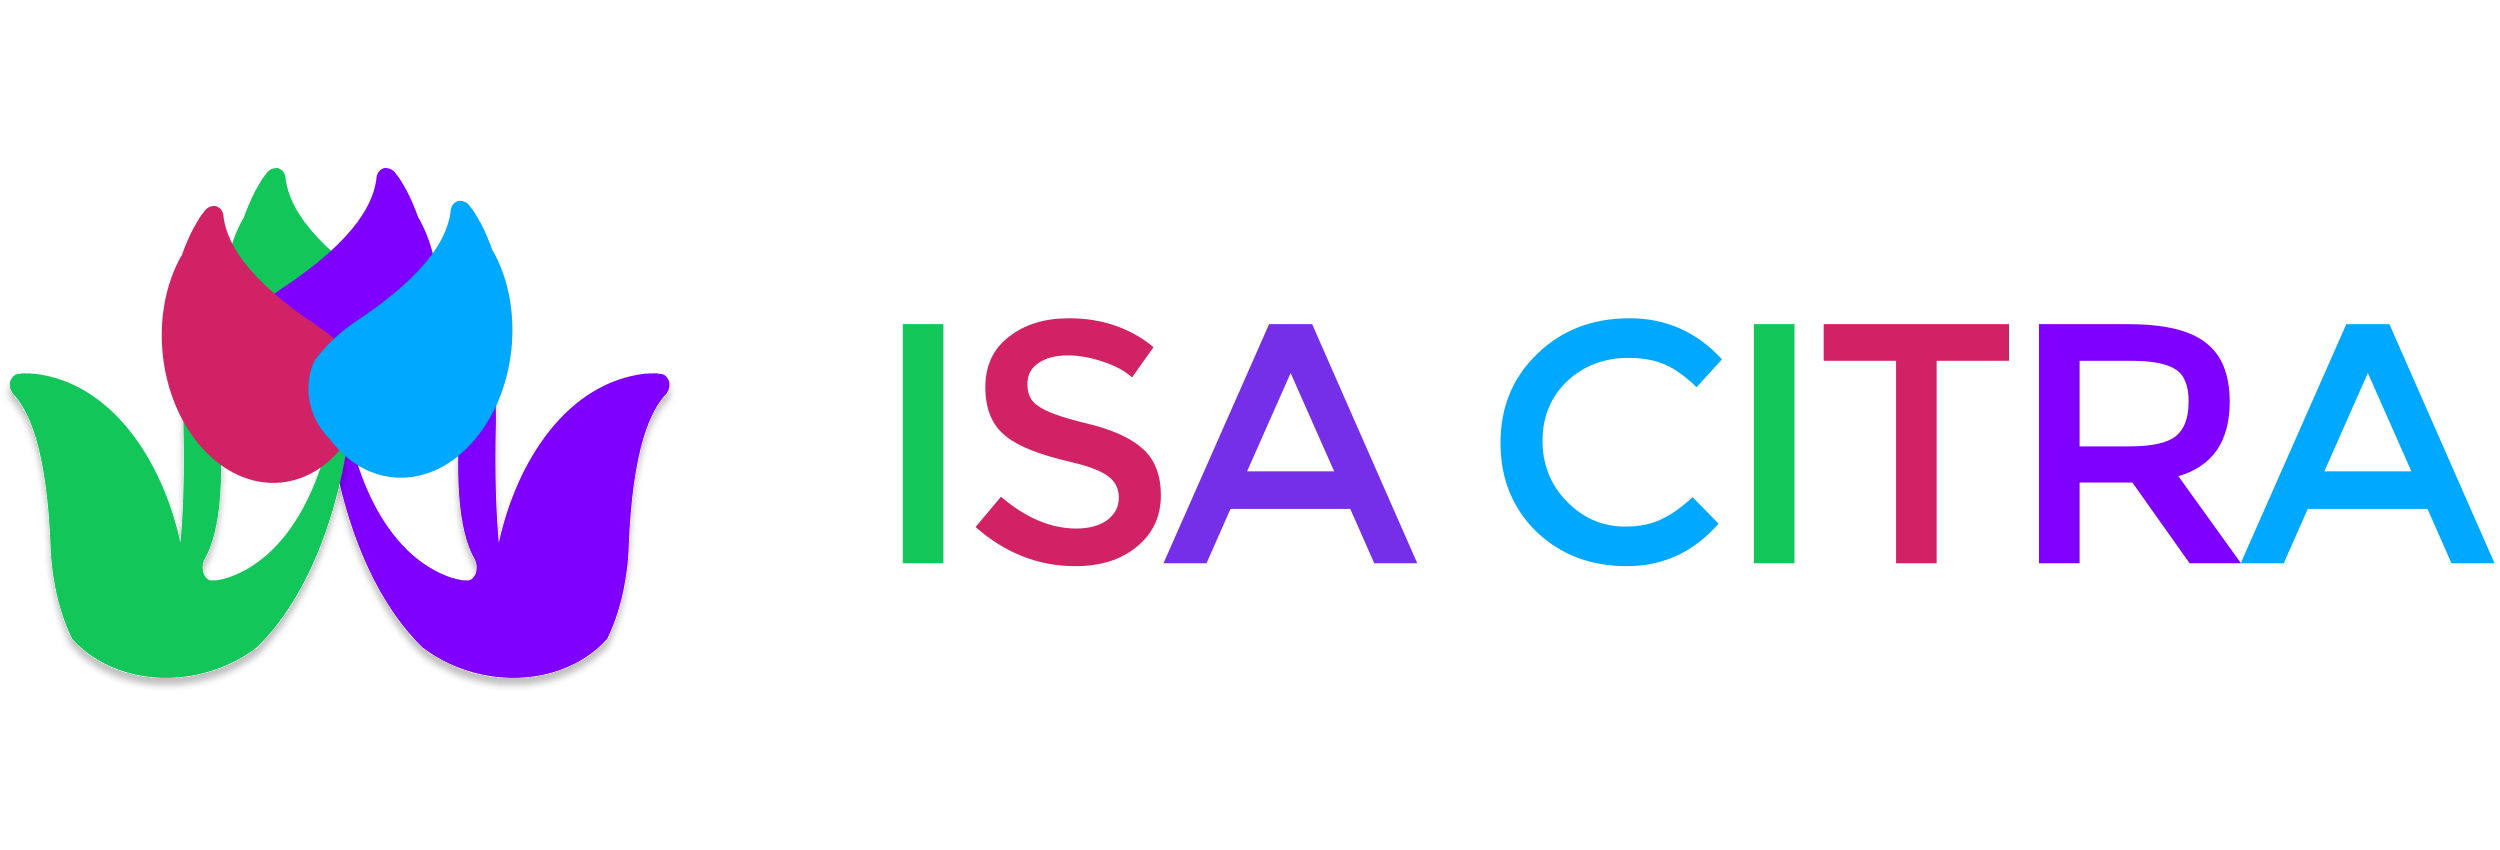
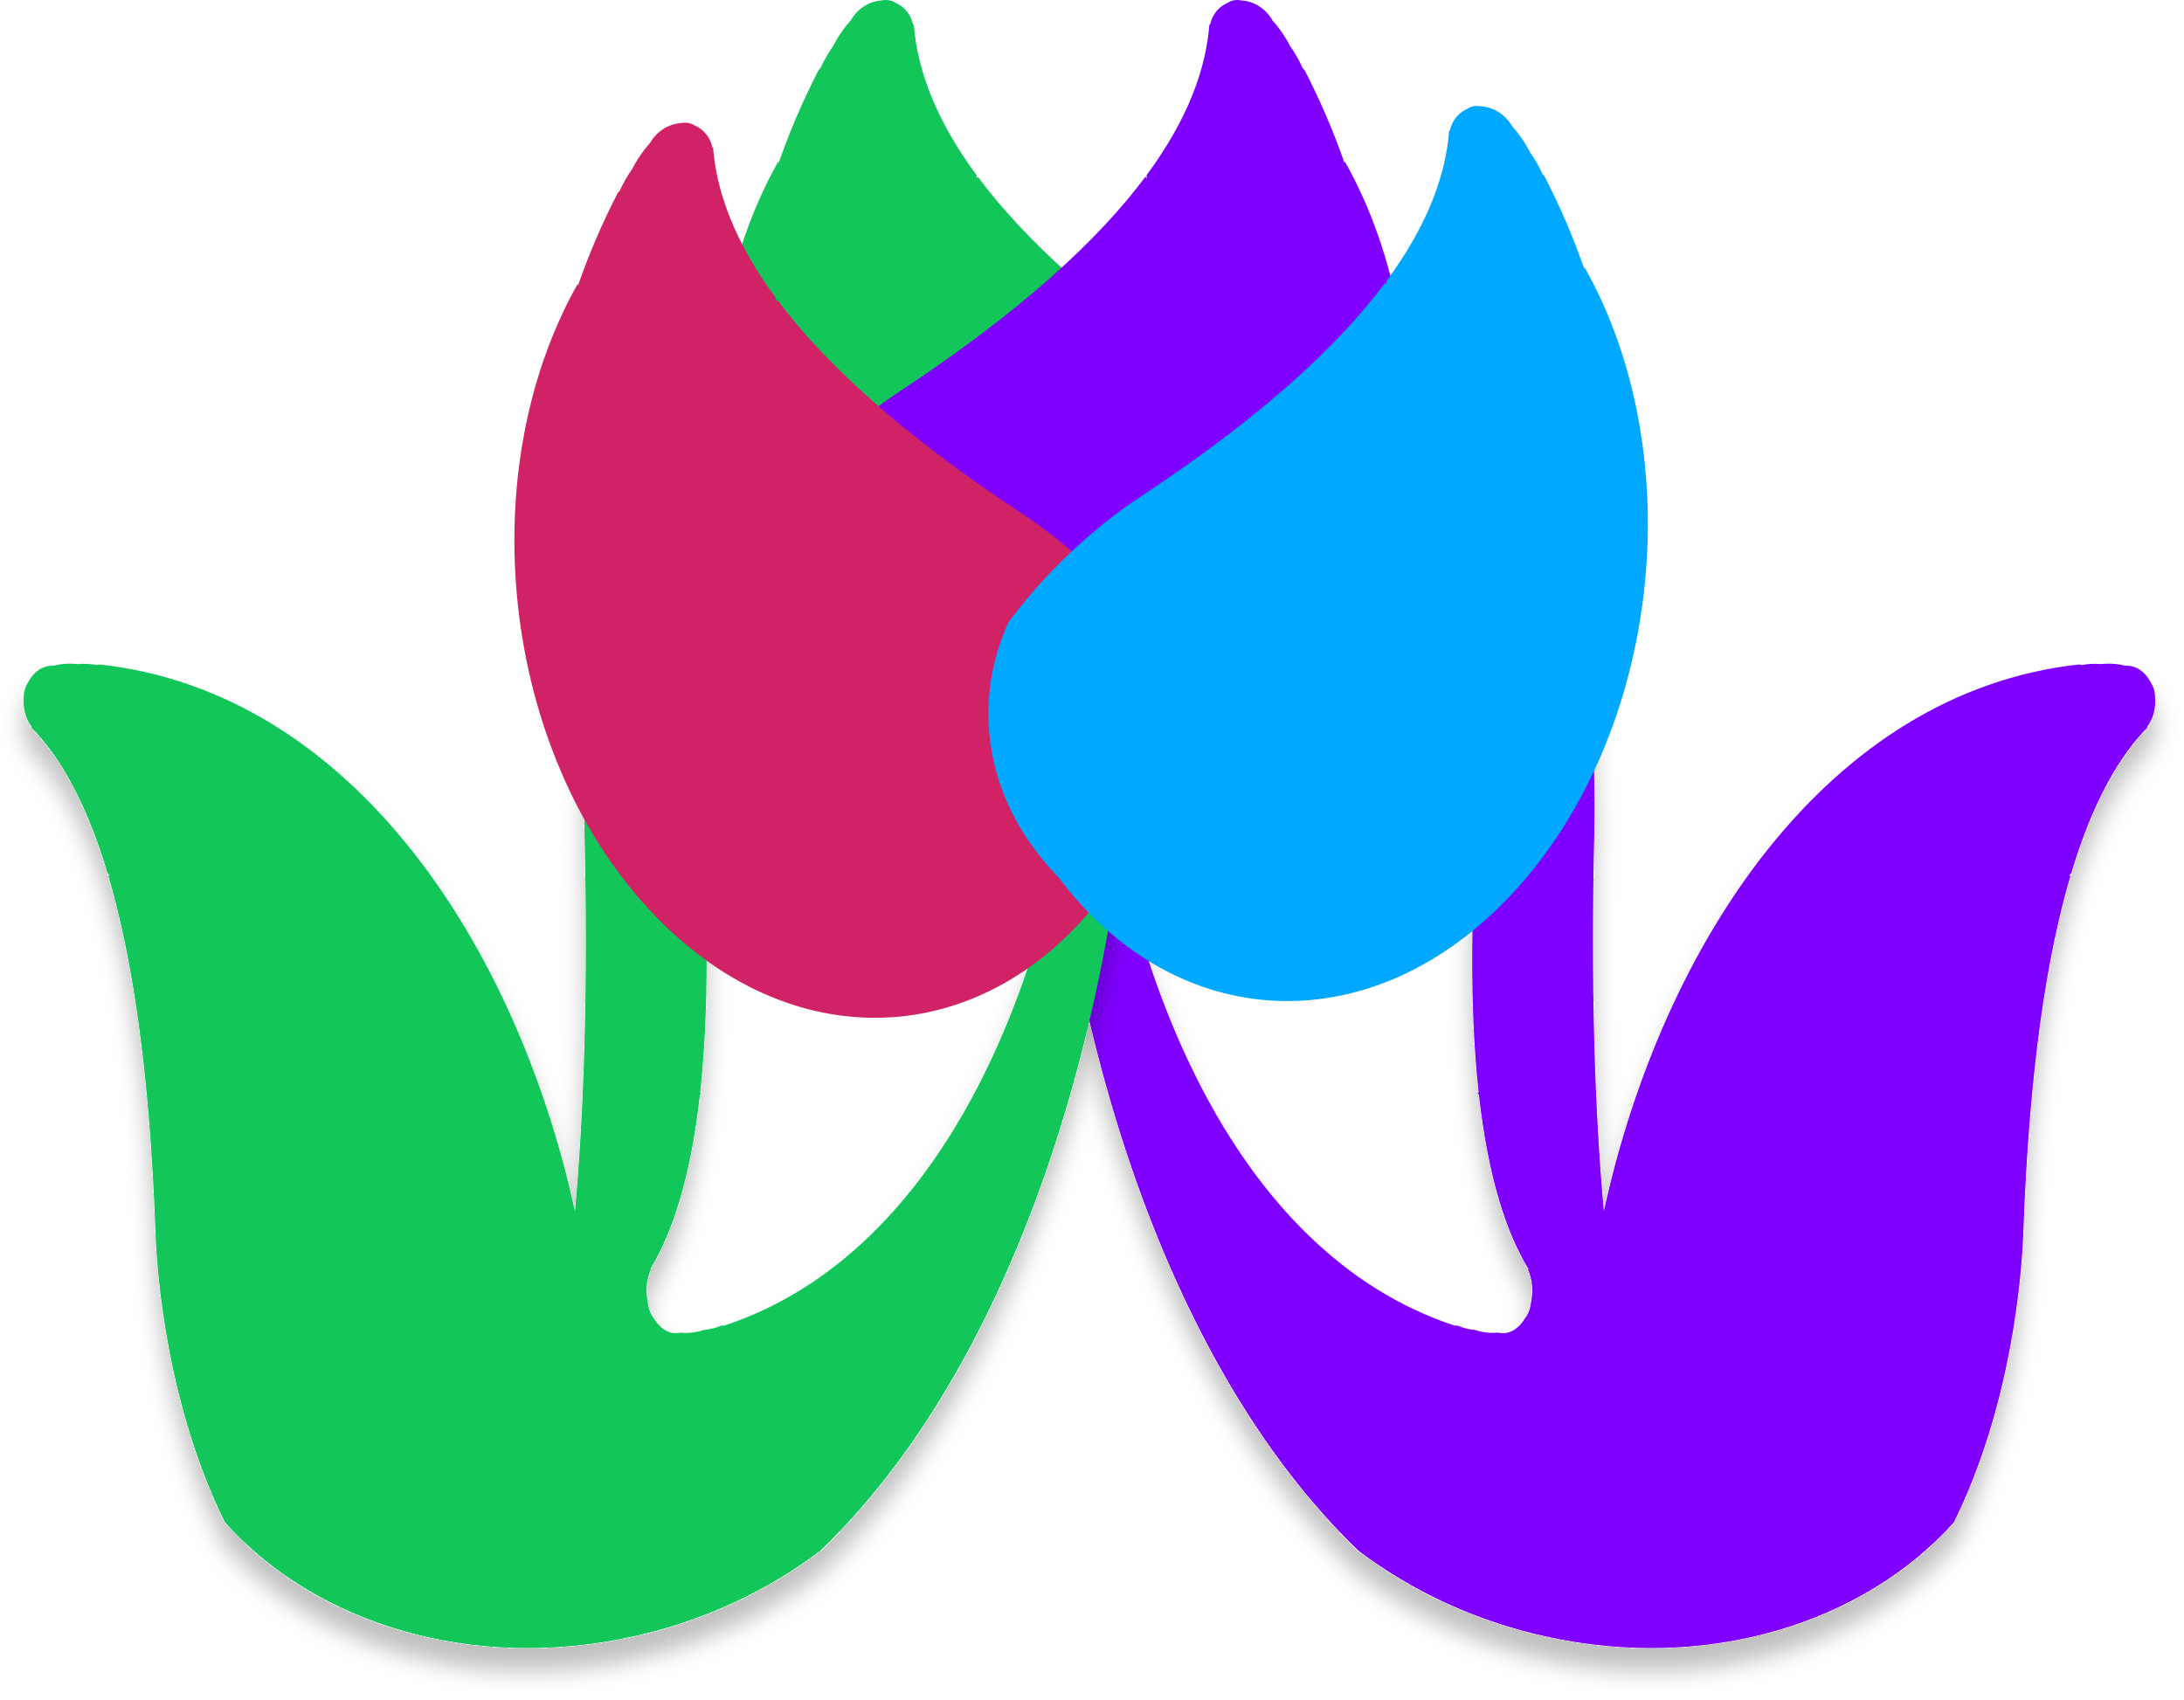
- <svg xmlns="http://www.w3.org/2000/svg" width="253" height="86" viewBox="0 0 253 86" fill="none">
-   <path d="M91.365 32.802H95.472V57H91.365V32.802ZM177.493 32.802H181.6V57H177.493V32.802Z" fill="#12C65A" />
-   <path d="M103.972 38.889C103.972 39.911 104.352 40.654 105.11 41.115C105.869 41.676 107.486 42.254 109.96 42.847C112.566 43.474 114.463 44.332 115.651 45.421C116.871 46.509 117.481 48.076 117.481 50.122C117.481 52.266 116.673 53.998 115.057 55.318C113.473 56.637 111.395 57.297 108.822 57.297C105.094 57.297 101.729 55.977 98.727 53.338L101.3 50.27C103.807 52.414 106.347 53.487 108.921 53.487C110.207 53.487 111.246 53.206 112.038 52.645C112.83 52.051 113.226 51.293 113.226 50.369C113.226 49.445 112.863 48.72 112.137 48.192C111.444 47.664 110.191 47.186 108.376 46.757C105.242 46.031 103.065 45.173 101.844 44.184C100.426 43.095 99.716 41.429 99.716 39.186C99.716 37.008 100.508 35.309 102.092 34.089C103.675 32.835 105.704 32.208 108.178 32.208C111.51 32.208 114.364 33.181 116.739 35.128L114.562 38.196C113.836 37.536 112.863 37.008 111.642 36.612C110.422 36.184 109.218 35.969 108.03 35.969C106.809 35.969 105.82 36.233 105.061 36.761C104.335 37.256 103.972 37.965 103.972 38.889ZM195.989 36.513V57H191.882V36.513H184.558V32.802H203.313V36.513H195.989Z" fill="#D12266" />
-   <path d="M124.524 51.507L122.1 57H117.745L128.434 32.802H132.788L143.427 57H139.073L136.648 51.507H124.524ZM135.015 47.697L130.611 37.751L126.207 47.697H135.015Z" fill="#762FE8" />
-   <path d="M171.297 50.32L173.92 52.992C171.412 55.862 168.311 57.297 164.617 57.297C160.955 57.297 157.903 56.126 155.462 53.783C153.054 51.408 151.85 48.423 151.85 44.827C151.85 41.198 153.087 38.196 155.561 35.821C158.035 33.412 161.153 32.208 164.913 32.208C168.608 32.208 171.726 33.594 174.266 36.365L171.693 39.186C170.538 38.064 169.45 37.289 168.427 36.86C167.404 36.431 166.2 36.217 164.815 36.217C162.34 36.217 160.262 37.008 158.579 38.592C156.93 40.175 156.105 42.188 156.105 44.629C156.105 47.037 156.93 49.083 158.579 50.765C160.229 52.447 162.192 53.289 164.468 53.289C165.854 53.289 167.041 53.058 168.031 52.596C169.054 52.134 170.142 51.375 171.297 50.32ZM233.541 51.507L231.116 57H226.761L237.45 32.802H241.805L252.444 57H248.089L245.664 51.507H233.541ZM244.031 47.697L239.627 37.751L235.223 47.697H244.031Z" fill="#00A8FF" />
-   <path d="M220.451 48.192L226.785 57H221.589L215.799 48.835H210.455V57H206.347V32.802H215.354C219.015 32.802 221.638 33.429 223.222 34.682C224.838 35.903 225.646 37.899 225.646 40.67C225.646 44.662 223.914 47.169 220.451 48.192ZM215.502 45.173C217.778 45.173 219.345 44.827 220.203 44.134C221.061 43.441 221.49 42.27 221.49 40.621C221.49 39.037 221.061 37.965 220.203 37.404C219.345 36.81 217.811 36.513 215.601 36.513H210.455V45.173H215.502Z" fill="#7F00FF" />
-   <path fill-rule="evenodd" clip-rule="evenodd" d="M28.875 17.777L28.851 17.768C28.793 17.496 28.629 17.259 28.375 17.124C28.352 17.112 28.329 17.101 28.305 17.091C28.29 17.08 28.274 17.07 28.258 17.062C28.139 16.998 27.998 16.985 27.845 17.016C27.478 17.044 27.114 17.266 26.905 17.631L26.899 17.64C26.732 17.823 26.573 18.04 26.434 18.282C26.402 18.338 26.372 18.393 26.343 18.449C26.271 18.55 26.203 18.657 26.138 18.769C26.07 18.888 26.009 19.007 25.957 19.126C25.935 19.15 25.913 19.174 25.891 19.199C25.392 20.168 24.977 21.14 24.641 22.11C24.64 22.088 24.64 22.066 24.639 22.043C21.301 27.968 22.258 36.648 26.868 41.632C31.267 46.388 37.414 46.077 41.108 41.154C42.481 39.751 43.302 37.969 43.302 36.03C43.303 35.047 43.088 34.077 42.675 33.167C41.157 31.119 39.412 29.81 38.604 29.278C34.751 26.741 32.335 24.494 30.872 22.527L30.872 22.528C30.862 22.551 30.852 22.575 30.842 22.599C30.841 22.559 30.839 22.52 30.837 22.481L30.837 22.481L30.837 22.481C29.51 20.682 28.98 19.117 28.875 17.777Z" fill="#12C65A" />
-   <path fill-rule="evenodd" clip-rule="evenodd" d="M38.128 17.777L38.153 17.768C38.211 17.496 38.374 17.259 38.629 17.124C38.651 17.112 38.675 17.101 38.698 17.091C38.713 17.08 38.729 17.07 38.746 17.062C38.865 16.998 39.006 16.985 39.158 17.016C39.526 17.044 39.889 17.266 40.099 17.631L40.104 17.64C40.271 17.823 40.43 18.04 40.57 18.282C40.602 18.338 40.632 18.393 40.66 18.449C40.732 18.55 40.801 18.657 40.865 18.769C40.934 18.888 40.994 19.007 41.047 19.126C41.069 19.15 41.09 19.174 41.112 19.199C41.612 20.168 42.026 21.14 42.362 22.111C42.363 22.088 42.364 22.066 42.365 22.043C45.702 27.968 44.745 36.648 40.135 41.632C35.737 46.388 29.59 46.077 25.895 41.154C24.523 39.751 23.702 37.969 23.702 36.03C23.701 35.047 23.915 34.077 24.329 33.167C25.847 31.119 27.591 29.81 28.4 29.278C32.252 26.741 34.668 24.494 36.132 22.527L36.132 22.528C36.142 22.551 36.151 22.575 36.161 22.599C36.163 22.559 36.164 22.52 36.166 22.481L36.166 22.481C37.493 20.682 38.023 19.117 38.128 17.777Z" fill="#7F00FF" />
-   <g filter="url(#filter0_d_21_2)">
-     <path fill-rule="evenodd" clip-rule="evenodd" d="M32.957 38.422C33.354 48.782 36.67 59.675 42.799 65.56C44.503 66.85 46.518 67.772 48.662 68.243C53.722 69.36 58.607 67.832 61.442 64.67C63.221 61.06 63.565 57.047 63.617 55.573C63.8 50.489 64.354 46.92 65.099 44.407C65.086 44.41 65.074 44.413 65.061 44.415C65.054 44.417 65.046 44.419 65.039 44.421C65.065 44.396 65.091 44.372 65.116 44.348C65.801 42.06 66.644 40.656 67.504 39.78C67.502 39.771 67.501 39.761 67.499 39.752C67.659 39.54 67.754 39.249 67.745 38.932C67.744 38.904 67.742 38.876 67.739 38.848C67.74 38.828 67.741 38.807 67.74 38.786C67.736 38.638 67.689 38.498 67.608 38.373C67.444 38.045 67.15 37.832 66.822 37.847L66.814 37.847C66.624 37.797 66.416 37.773 66.197 37.783C66.147 37.785 66.098 37.789 66.049 37.795C65.953 37.786 65.854 37.783 65.753 37.788C65.646 37.793 65.542 37.805 65.441 37.825C65.416 37.818 65.392 37.812 65.366 37.805C57.462 38.674 52.312 46.569 50.481 54.922C50.192 51.749 50.07 47.857 50.182 43.08C50.205 42.123 50.196 40.453 50.02 38.422H46.891C46.882 38.527 46.872 38.623 46.862 38.712C46.264 44.319 46.244 48.333 46.562 51.224L46.532 51.21L46.508 51.198C46.517 51.212 46.526 51.226 46.536 51.241L46.553 51.267L46.569 51.292C46.865 53.925 47.443 55.618 48.117 56.734C48.115 56.74 48.113 56.746 48.111 56.752L48.108 56.764C48.226 57.026 48.271 57.362 48.214 57.708C48.209 57.739 48.203 57.769 48.197 57.8C48.195 57.822 48.192 57.844 48.188 57.867C48.161 58.029 48.096 58.174 48.001 58.296C47.798 58.626 47.49 58.806 47.185 58.73L47.177 58.728C46.992 58.749 46.793 58.737 46.59 58.686C46.543 58.675 46.498 58.661 46.453 58.646C46.361 58.639 46.268 58.623 46.174 58.6C46.074 58.575 45.979 58.542 45.887 58.503C45.877 58.504 45.867 58.505 45.856 58.506C45.852 58.507 45.848 58.507 45.844 58.508C45.841 58.508 45.837 58.508 45.833 58.509L45.814 58.51C38.889 56.236 35.263 47.443 34.537 38.422H32.957Z" fill="#8000FF" />
+ <svg xmlns="http://www.w3.org/2000/svg" width="185" height="144" viewBox="0 0 185 144" fill="none">
+   <path fill-rule="evenodd" clip-rule="evenodd" d="M77.409 2.101C77.386 2.093 77.364 2.086 77.341 2.079C77.185 1.343 76.742 0.701 76.054 0.335C75.992 0.302 75.93 0.272 75.867 0.245C75.826 0.216 75.783 0.19 75.738 0.167C75.415 -0.005 75.034 -0.04 74.621 0.043C73.628 0.119 72.644 0.72 72.077 1.706L72.063 1.731C71.61 2.226 71.18 2.812 70.803 3.469C70.717 3.619 70.635 3.769 70.558 3.92C70.364 4.193 70.178 4.483 70.003 4.786C69.819 5.108 69.655 5.43 69.513 5.751C69.454 5.816 69.395 5.881 69.336 5.948C67.984 8.571 66.862 11.2 65.954 13.825C65.952 13.764 65.95 13.704 65.948 13.643C56.919 29.671 59.507 53.151 71.979 66.635C83.877 79.502 100.507 78.66 110.501 65.34C114.214 61.546 116.435 56.726 116.435 51.479C116.438 48.82 115.857 46.197 114.738 43.734C110.633 38.196 105.912 34.654 103.726 33.214C93.304 26.35 86.768 20.274 82.809 14.952L82.809 14.953C82.782 15.017 82.756 15.082 82.729 15.145C82.726 15.039 82.721 14.932 82.716 14.826C79.126 9.96 77.692 5.727 77.409 2.101Z" fill="#12C65A" />
+   <path fill-rule="evenodd" clip-rule="evenodd" d="M102.439 2.101C102.462 2.093 102.484 2.086 102.507 2.079C102.663 1.343 103.106 0.701 103.794 0.335C103.855 0.302 103.918 0.272 103.981 0.245C104.022 0.216 104.065 0.19 104.11 0.167C104.433 -0.005 104.814 -0.04 105.226 0.043C106.22 0.119 107.204 0.72 107.771 1.706L107.785 1.731C108.237 2.226 108.667 2.812 109.045 3.469C109.131 3.619 109.212 3.769 109.289 3.92C109.484 4.193 109.67 4.483 109.844 4.786C110.029 5.108 110.193 5.43 110.335 5.751C110.394 5.816 110.453 5.881 110.512 5.948C111.864 8.571 112.985 11.201 113.893 13.825C113.896 13.765 113.898 13.704 113.9 13.643C122.929 29.671 120.341 53.151 107.869 66.635C95.971 79.501 79.341 78.66 69.347 65.341C65.634 61.546 63.413 56.726 63.413 51.479C63.41 48.82 63.991 46.197 65.109 43.734C69.215 38.196 73.936 34.654 76.122 33.214C86.543 26.35 93.08 20.274 97.038 14.952L97.039 14.953L97.039 14.953C97.065 15.017 97.092 15.082 97.118 15.145C97.122 15.039 97.127 14.932 97.132 14.826C100.722 9.96 102.156 5.727 102.439 2.101Z" fill="#7F00FF" />
+   <g filter="url(#filter0_d_14_153)">
+     <path fill-rule="evenodd" clip-rule="evenodd" d="M88.45 57.95C89.525 85.978 98.496 115.445 115.076 131.365C119.686 134.854 125.135 137.35 130.935 138.621C144.623 141.644 157.839 137.512 165.508 128.957C170.322 119.191 171.25 108.336 171.393 104.348C171.886 90.594 173.386 80.94 175.4 74.141C175.366 74.149 175.333 74.157 175.299 74.164C175.279 74.169 175.258 74.174 175.238 74.179C175.308 74.113 175.378 74.047 175.448 73.981C177.299 67.792 179.579 63.993 181.906 61.625C181.902 61.6 181.898 61.574 181.894 61.549C182.328 60.976 182.584 60.188 182.558 59.33C182.555 59.254 182.551 59.178 182.544 59.103C182.547 59.048 182.547 58.992 182.546 58.936C182.534 58.534 182.407 58.156 182.187 57.818C181.744 56.93 180.95 56.355 180.062 56.395L180.039 56.396C179.528 56.259 178.963 56.195 178.372 56.222C178.237 56.228 178.103 56.239 177.972 56.254C177.711 56.23 177.443 56.223 177.169 56.236C176.881 56.249 176.599 56.282 176.327 56.335C176.26 56.317 176.192 56.3 176.124 56.283C154.742 58.633 140.809 79.992 135.857 102.587C135.074 94.002 134.745 83.475 135.048 70.553C135.109 67.964 135.086 63.444 134.609 57.95H126.146C126.119 58.234 126.093 58.496 126.067 58.736C124.448 73.905 124.395 84.763 125.254 92.583L125.174 92.545L125.108 92.513C125.133 92.551 125.158 92.589 125.183 92.628L125.23 92.699L125.274 92.767C126.075 99.889 127.637 104.47 129.461 107.489C129.456 107.506 129.451 107.522 129.446 107.539L129.437 107.571C129.757 108.278 129.879 109.189 129.724 110.124C129.71 110.208 129.695 110.29 129.677 110.371C129.671 110.432 129.663 110.493 129.653 110.554C129.581 110.993 129.405 111.383 129.148 111.715C128.597 112.608 127.767 113.094 126.94 112.888L126.919 112.882C126.419 112.94 125.88 112.907 125.33 112.77C125.204 112.739 125.08 112.703 124.959 112.662C124.711 112.641 124.459 112.599 124.205 112.536C123.935 112.469 123.676 112.381 123.429 112.274C123.401 112.278 123.373 112.281 123.345 112.283C123.334 112.284 123.324 112.285 123.314 112.287C123.303 112.288 123.293 112.289 123.283 112.29L123.231 112.294C104.499 106.142 94.689 82.355 92.723 57.95H88.45Z" fill="#8000FF" />
  </g>
-   <g filter="url(#filter1_d_21_2)">
-     <path fill-rule="evenodd" clip-rule="evenodd" d="M35.788 38.422C35.391 48.782 32.075 59.675 25.946 65.56C24.242 66.85 22.227 67.772 20.083 68.243C15.023 69.36 10.138 67.832 7.303 64.67C5.524 61.06 5.181 57.047 5.128 55.573C4.946 50.489 4.391 46.92 3.647 44.407C3.659 44.41 3.671 44.413 3.684 44.415C3.691 44.417 3.699 44.419 3.707 44.421C3.681 44.396 3.655 44.372 3.629 44.348C2.944 42.06 2.102 40.656 1.242 39.78C1.243 39.771 1.245 39.761 1.246 39.752C1.086 39.54 0.991 39.249 1.001 38.932C1.002 38.904 1.003 38.876 1.006 38.848C1.005 38.828 1.004 38.807 1.005 38.786C1.01 38.638 1.057 38.498 1.138 38.373C1.302 38.045 1.595 37.832 1.923 37.847L1.932 37.847C2.121 37.797 2.329 37.773 2.548 37.783C2.598 37.785 2.647 37.789 2.696 37.795C2.792 37.786 2.891 37.783 2.993 37.788C3.099 37.793 3.203 37.805 3.304 37.825C3.329 37.818 3.354 37.812 3.379 37.805C11.283 38.674 16.433 46.569 18.264 54.922C18.553 51.749 18.675 47.857 18.563 43.08C18.541 42.123 18.549 40.453 18.725 38.422H21.854C21.864 38.527 21.873 38.623 21.883 38.712C22.481 44.319 22.501 48.333 22.183 51.224L22.213 51.21L22.238 51.198C22.228 51.212 22.219 51.226 22.209 51.241L22.192 51.267L22.176 51.292C21.88 53.925 21.302 55.618 20.628 56.734C20.63 56.74 20.632 56.746 20.634 56.752L20.637 56.764C20.519 57.026 20.474 57.362 20.531 57.708C20.536 57.739 20.542 57.769 20.549 57.8C20.551 57.822 20.553 57.844 20.557 57.867C20.584 58.029 20.649 58.174 20.744 58.296C20.948 58.626 21.255 58.806 21.56 58.73L21.568 58.728C21.753 58.749 21.952 58.737 22.155 58.686C22.202 58.675 22.248 58.661 22.293 58.646C22.384 58.639 22.477 58.623 22.571 58.6C22.671 58.575 22.767 58.542 22.858 58.503C22.868 58.504 22.879 58.505 22.889 58.506C22.893 58.507 22.897 58.507 22.901 58.508C22.905 58.508 22.908 58.508 22.912 58.509L22.931 58.51C29.856 56.236 33.482 47.443 34.209 38.422H35.788Z" fill="#12C65A" />
+   <g filter="url(#filter1_d_14_153)">
+     <path fill-rule="evenodd" clip-rule="evenodd" d="M96.109 57.95C95.035 85.978 86.064 115.445 69.484 131.365C64.874 134.854 59.425 137.35 53.624 138.621C39.936 141.644 26.721 137.512 19.052 128.957C14.238 119.191 13.309 108.336 13.167 104.348C12.674 90.594 11.173 80.94 9.16 74.141C9.193 74.149 9.227 74.157 9.26 74.164C9.281 74.169 9.302 74.174 9.322 74.179C9.251 74.113 9.182 74.047 9.112 73.981C7.26 67.792 4.98 63.993 2.654 61.625C2.657 61.6 2.662 61.574 2.666 61.549C2.232 60.976 1.976 60.188 2.002 59.33C2.004 59.254 2.009 59.178 2.015 59.103C2.013 59.048 2.012 58.992 2.014 58.936C2.026 58.534 2.153 58.156 2.372 57.818C2.816 56.93 3.61 56.355 4.498 56.395L4.52 56.396C5.032 56.259 5.596 56.195 6.187 56.222C6.323 56.228 6.456 56.239 6.588 56.254C6.848 56.23 7.116 56.223 7.39 56.236C7.679 56.249 7.961 56.282 8.232 56.335C8.3 56.317 8.367 56.3 8.435 56.283C29.817 58.633 43.75 79.992 48.703 102.587C49.485 94.002 49.815 83.475 49.512 70.553C49.451 67.964 49.474 63.444 49.95 57.95H58.414C58.44 58.234 58.467 58.496 58.492 58.736C60.111 73.905 60.165 84.763 59.306 92.583L59.385 92.545L59.452 92.513C59.427 92.551 59.401 92.589 59.376 92.628L59.33 92.699L59.285 92.767C58.485 99.889 56.922 104.47 55.099 107.489C55.104 107.506 55.108 107.522 55.113 107.539L55.122 107.571C54.802 108.278 54.681 109.189 54.835 110.124C54.849 110.208 54.865 110.29 54.883 110.371C54.888 110.432 54.896 110.493 54.906 110.554C54.978 110.993 55.155 111.383 55.412 111.715C55.962 112.608 56.793 113.094 57.619 112.888L57.64 112.882C58.141 112.94 58.68 112.907 59.23 112.77C59.356 112.739 59.48 112.703 59.601 112.662C59.849 112.641 60.101 112.599 60.355 112.536C60.624 112.469 60.883 112.381 61.13 112.274C61.159 112.278 61.187 112.281 61.215 112.283C61.225 112.284 61.236 112.285 61.246 112.287C61.256 112.288 61.267 112.289 61.277 112.29L61.328 112.294C80.061 106.142 89.871 82.355 91.836 57.95H96.109Z" fill="#12C65A" />
  </g>
-   <path fill-rule="evenodd" clip-rule="evenodd" d="M22.589 21.619L22.564 21.61C22.506 21.338 22.342 21.101 22.088 20.966C22.065 20.953 22.042 20.942 22.019 20.933C22.004 20.922 21.988 20.912 21.971 20.904C21.852 20.84 21.711 20.827 21.558 20.858C21.191 20.886 20.828 21.108 20.618 21.473L20.613 21.482C20.445 21.665 20.287 21.881 20.147 22.124C20.115 22.18 20.085 22.235 20.056 22.291C19.985 22.392 19.916 22.499 19.851 22.611C19.783 22.73 19.723 22.849 19.67 22.968C19.648 22.992 19.626 23.016 19.605 23.041C19.105 24.01 18.69 24.982 18.355 25.953C18.354 25.93 18.353 25.908 18.352 25.885C15.015 31.81 15.971 40.489 20.582 45.474C24.98 50.23 31.127 49.919 34.822 44.995C36.194 43.593 37.015 41.811 37.015 39.871C37.016 38.888 36.802 37.919 36.388 37.009C34.87 34.961 33.125 33.652 32.317 33.12C28.465 30.582 26.049 28.336 24.585 26.369L24.585 26.369C24.575 26.393 24.566 26.417 24.556 26.441C24.554 26.401 24.552 26.362 24.551 26.323L24.551 26.323C23.224 24.524 22.694 22.959 22.589 21.619Z" fill="#D12266" />
-   <path fill-rule="evenodd" clip-rule="evenodd" d="M45.637 21.094L45.662 21.086C45.72 20.814 45.883 20.577 46.138 20.442C46.161 20.43 46.184 20.419 46.207 20.409C46.222 20.398 46.238 20.388 46.255 20.38C46.374 20.316 46.515 20.303 46.667 20.334C47.035 20.362 47.398 20.584 47.608 20.949L47.613 20.958C47.781 21.141 47.94 21.357 48.079 21.6C48.111 21.656 48.141 21.711 48.169 21.767C48.241 21.868 48.31 21.975 48.375 22.087C48.443 22.206 48.503 22.325 48.556 22.444C48.578 22.468 48.6 22.492 48.621 22.517C49.121 23.486 49.536 24.458 49.871 25.428C49.872 25.406 49.873 25.384 49.874 25.361C53.211 31.286 52.255 39.965 47.644 44.95C43.246 49.706 37.099 49.395 33.405 44.472C32.032 43.069 31.211 41.287 31.211 39.348C31.21 38.364 31.424 37.395 31.838 36.484C33.356 34.437 35.101 33.128 35.909 32.596C39.761 30.058 42.177 27.812 43.641 25.845L43.641 25.845L43.641 25.846C43.651 25.869 43.66 25.893 43.67 25.916C43.672 25.877 43.673 25.838 43.675 25.799L43.675 25.799L43.675 25.798C45.002 24 45.532 22.435 45.637 21.094Z" fill="#00A8FF" />
+   <path fill-rule="evenodd" clip-rule="evenodd" d="M60.402 12.494C60.38 12.486 60.357 12.479 60.335 12.472C60.178 11.736 59.736 11.094 59.047 10.728C58.986 10.695 58.924 10.665 58.86 10.638C58.819 10.609 58.776 10.584 58.731 10.56C58.409 10.388 58.027 10.353 57.615 10.436C56.621 10.512 55.638 11.113 55.071 12.099L55.056 12.124C54.604 12.62 54.174 13.205 53.797 13.862C53.711 14.012 53.629 14.162 53.552 14.313C53.357 14.586 53.172 14.876 52.997 15.18C52.812 15.501 52.649 15.823 52.506 16.144C52.447 16.209 52.388 16.274 52.329 16.341C50.978 18.964 49.856 21.594 48.948 24.218C48.946 24.158 48.943 24.097 48.941 24.036C39.912 40.064 42.5 63.544 54.973 77.028C66.871 89.894 83.5 89.053 93.495 75.733C97.207 71.939 99.428 67.118 99.428 61.872C99.431 59.212 98.851 56.59 97.732 54.127C93.626 48.589 88.906 45.047 86.719 43.607C76.298 36.743 69.761 30.667 65.803 25.345L65.802 25.346C65.776 25.41 65.75 25.475 65.723 25.538C65.719 25.432 65.714 25.325 65.71 25.219C62.119 20.353 60.686 16.12 60.402 12.494Z" fill="#D12266" />
+   <path fill-rule="evenodd" clip-rule="evenodd" d="M122.753 11.076C122.775 11.069 122.797 11.062 122.82 11.055C122.976 10.318 123.419 9.676 124.107 9.311C124.169 9.278 124.231 9.248 124.295 9.221C124.336 9.192 124.379 9.166 124.423 9.142C124.746 8.971 125.127 8.936 125.54 9.019C126.533 9.094 127.517 9.696 128.084 10.682L128.098 10.707C128.551 11.202 128.981 11.788 129.358 12.445C129.444 12.595 129.526 12.745 129.603 12.896C129.798 13.169 129.983 13.458 130.158 13.762C130.343 14.083 130.506 14.406 130.648 14.726C130.707 14.791 130.766 14.857 130.826 14.924C132.177 17.546 133.299 20.176 134.207 22.801C134.209 22.74 134.212 22.68 134.214 22.619C143.242 38.647 140.654 62.126 128.182 75.611C116.285 88.476 99.656 87.636 89.661 74.317C85.948 70.523 83.726 65.702 83.726 60.455C83.723 57.795 84.304 55.172 85.423 52.71C89.529 47.172 94.249 43.63 96.436 42.19C106.857 35.326 113.393 29.25 117.352 23.927L117.352 23.928L117.353 23.929C117.379 23.993 117.405 24.057 117.432 24.121C117.436 24.014 117.44 23.908 117.445 23.802C121.035 18.936 122.469 14.703 122.753 11.076Z" fill="#00A8FF" />
  <defs>
-     <filter id="filter0_d_21_2" x="32.258" y="37.781" width="36.185" height="32.223" filterUnits="userSpaceOnUse" color-interpolation-filters="sRGB">
+     <filter id="filter0_d_14_153" x="86.561" y="56.216" width="97.888" height="87.169" filterUnits="userSpaceOnUse" color-interpolation-filters="sRGB">
      <feFlood flood-opacity="0" result="BackgroundImageFix" />
      <feColorMatrix in="SourceAlpha" type="matrix" values="0 0 0 0 0 0 0 0 0 0 0 0 0 0 0 0 0 0 127 0" result="hardAlpha" />
-       <feOffset dy="0.699" />
-       <feGaussianBlur stdDeviation="0.349" />
+       <feOffset dy="1.89" />
+       <feGaussianBlur stdDeviation="0.945" />
      <feComposite in2="hardAlpha" operator="out" />
      <feColorMatrix type="matrix" values="0 0 0 0 0 0 0 0 0 0 0 0 0 0 0 0 0 0 0.25 0" />
-       <feBlend mode="normal" in2="BackgroundImageFix" result="effect1_dropShadow_21_2" />
-       <feBlend mode="normal" in="SourceGraphic" in2="effect1_dropShadow_21_2" result="shape" />
+       <feBlend mode="normal" in2="BackgroundImageFix" result="effect1_dropShadow_14_153" />
+       <feBlend mode="normal" in="SourceGraphic" in2="effect1_dropShadow_14_153" result="shape" />
    </filter>
-     <filter id="filter1_d_21_2" x="0.301" y="37.781" width="36.185" height="32.223" filterUnits="userSpaceOnUse" color-interpolation-filters="sRGB">
+     <filter id="filter1_d_14_153" x="0.11" y="56.216" width="97.888" height="87.169" filterUnits="userSpaceOnUse" color-interpolation-filters="sRGB">
      <feFlood flood-opacity="0" result="BackgroundImageFix" />
      <feColorMatrix in="SourceAlpha" type="matrix" values="0 0 0 0 0 0 0 0 0 0 0 0 0 0 0 0 0 0 127 0" result="hardAlpha" />
-       <feOffset dy="0.699" />
-       <feGaussianBlur stdDeviation="0.349" />
+       <feOffset dy="1.89" />
+       <feGaussianBlur stdDeviation="0.945" />
      <feComposite in2="hardAlpha" operator="out" />
      <feColorMatrix type="matrix" values="0 0 0 0 0 0 0 0 0 0 0 0 0 0 0 0 0 0 0.25 0" />
-       <feBlend mode="normal" in2="BackgroundImageFix" result="effect1_dropShadow_21_2" />
-       <feBlend mode="normal" in="SourceGraphic" in2="effect1_dropShadow_21_2" result="shape" />
+       <feBlend mode="normal" in2="BackgroundImageFix" result="effect1_dropShadow_14_153" />
+       <feBlend mode="normal" in="SourceGraphic" in2="effect1_dropShadow_14_153" result="shape" />
    </filter>
  </defs>
</svg>
